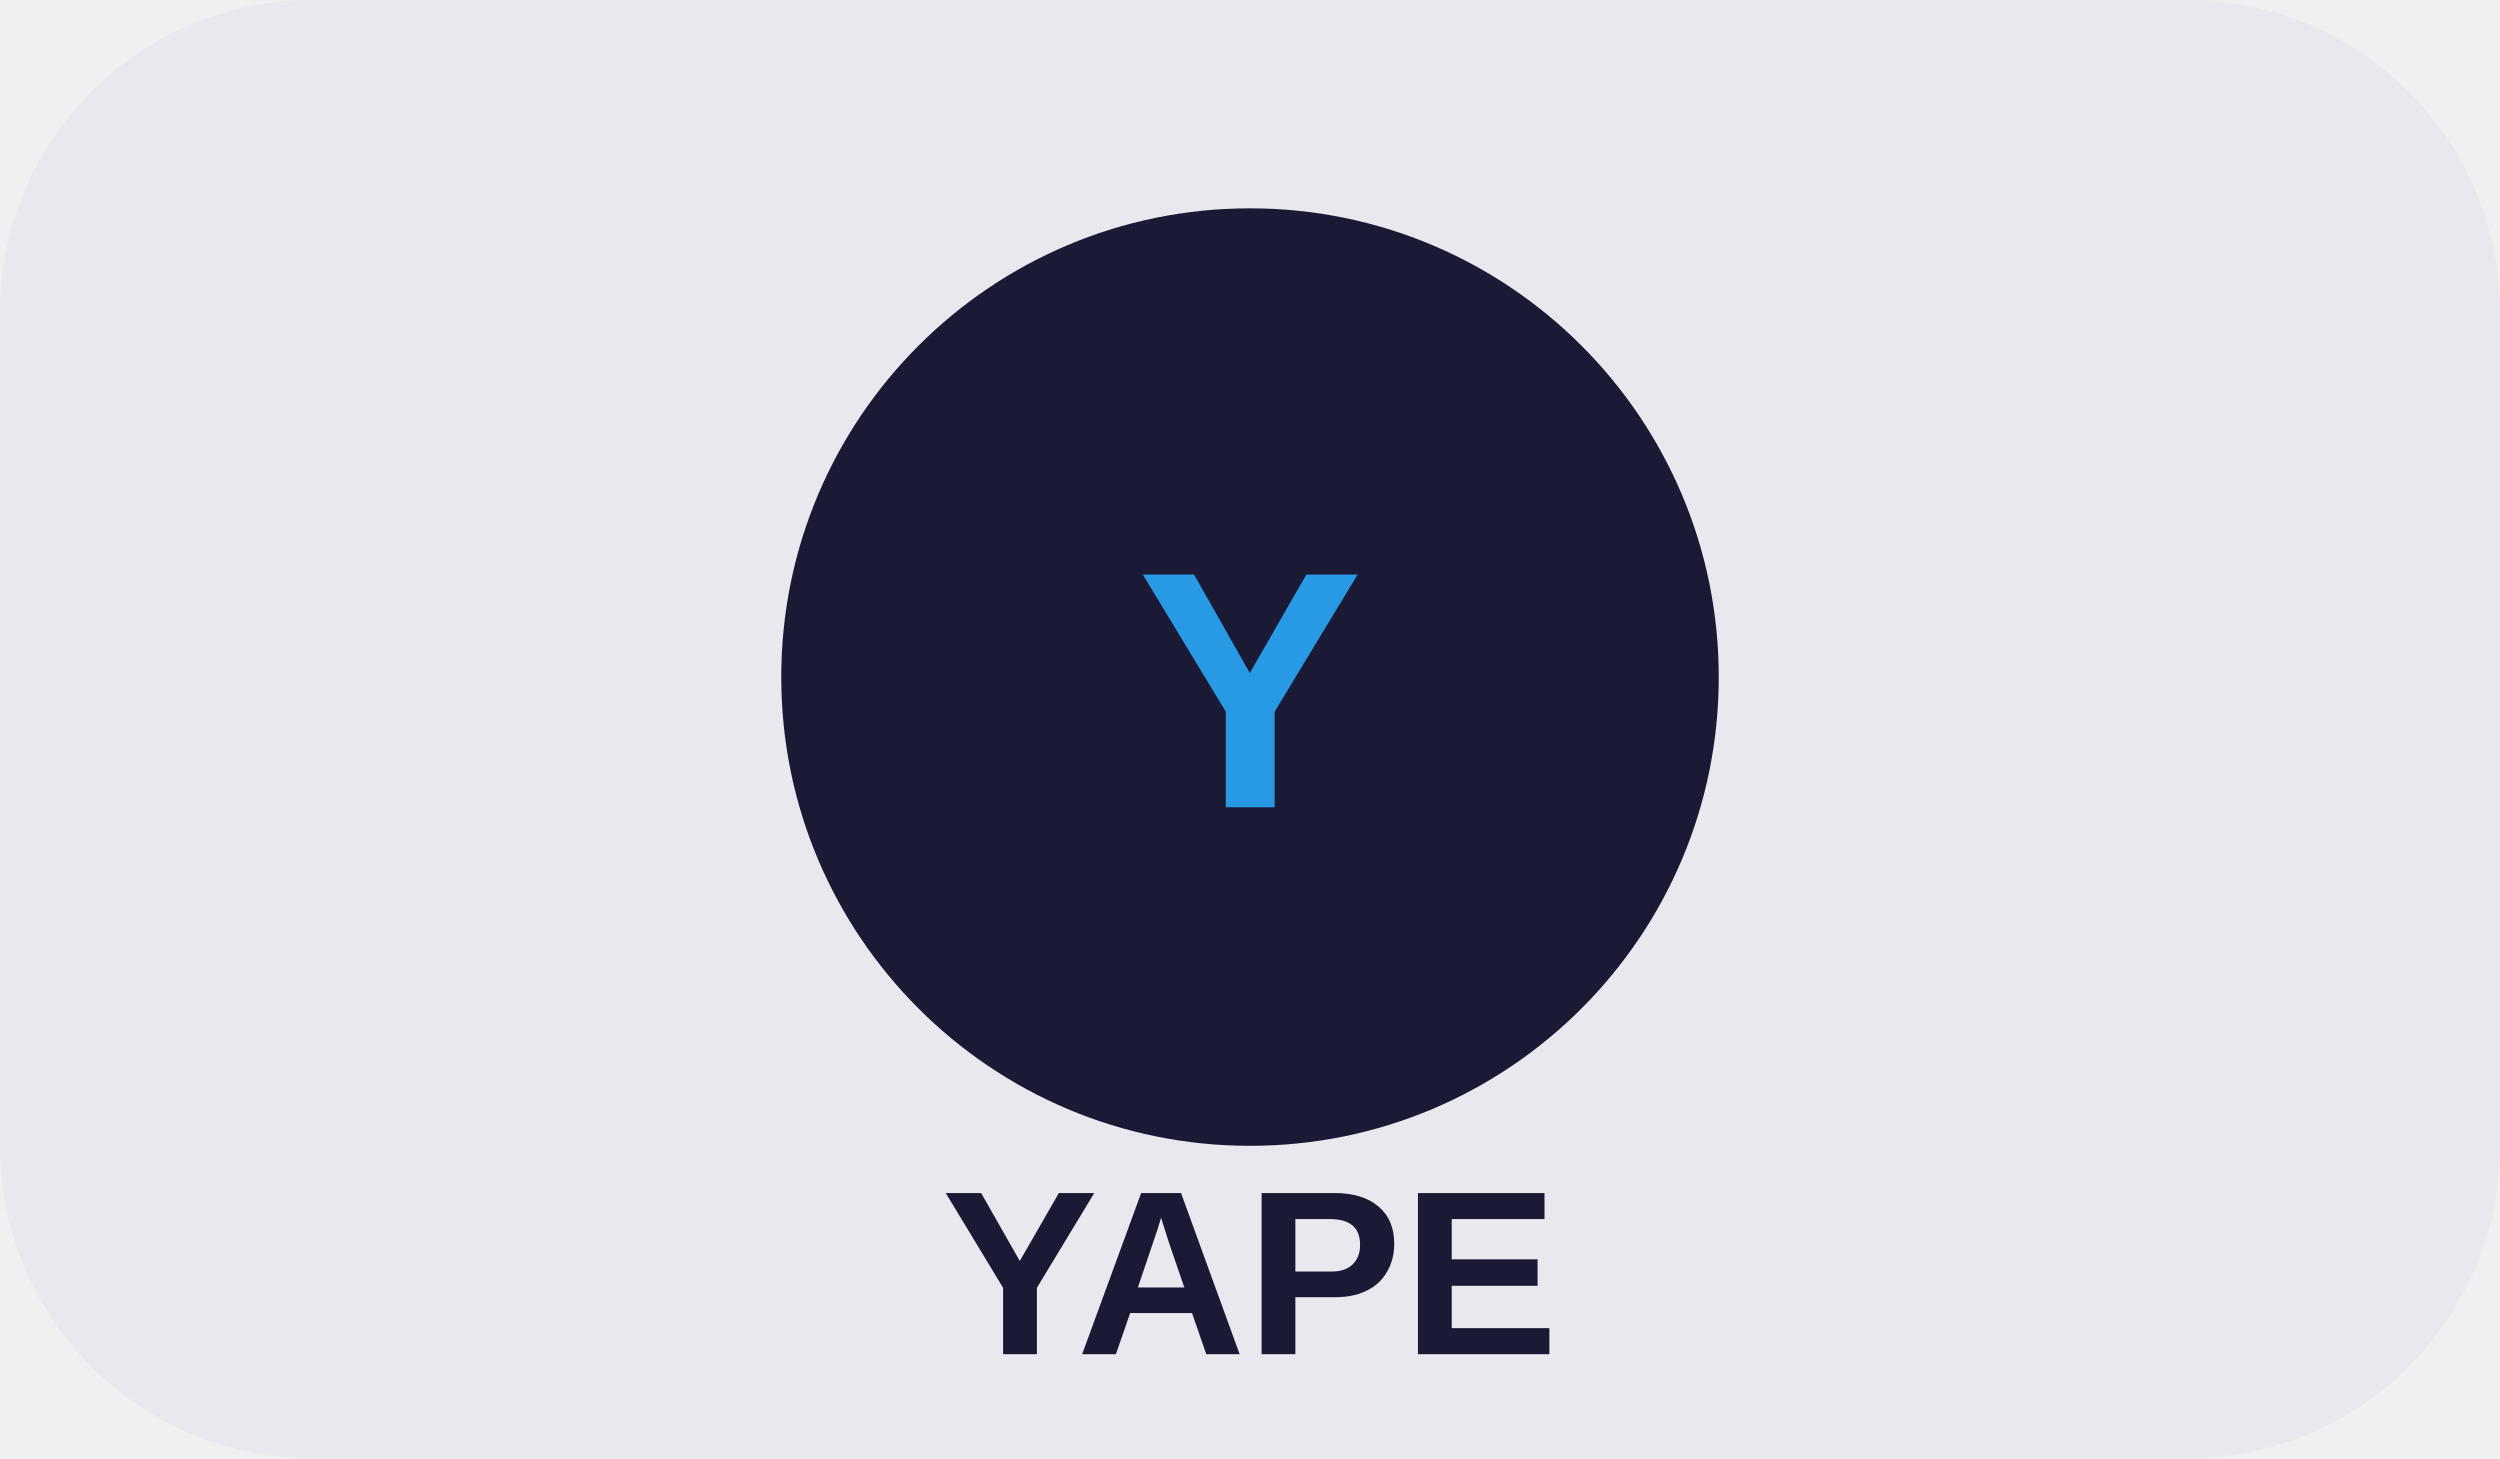
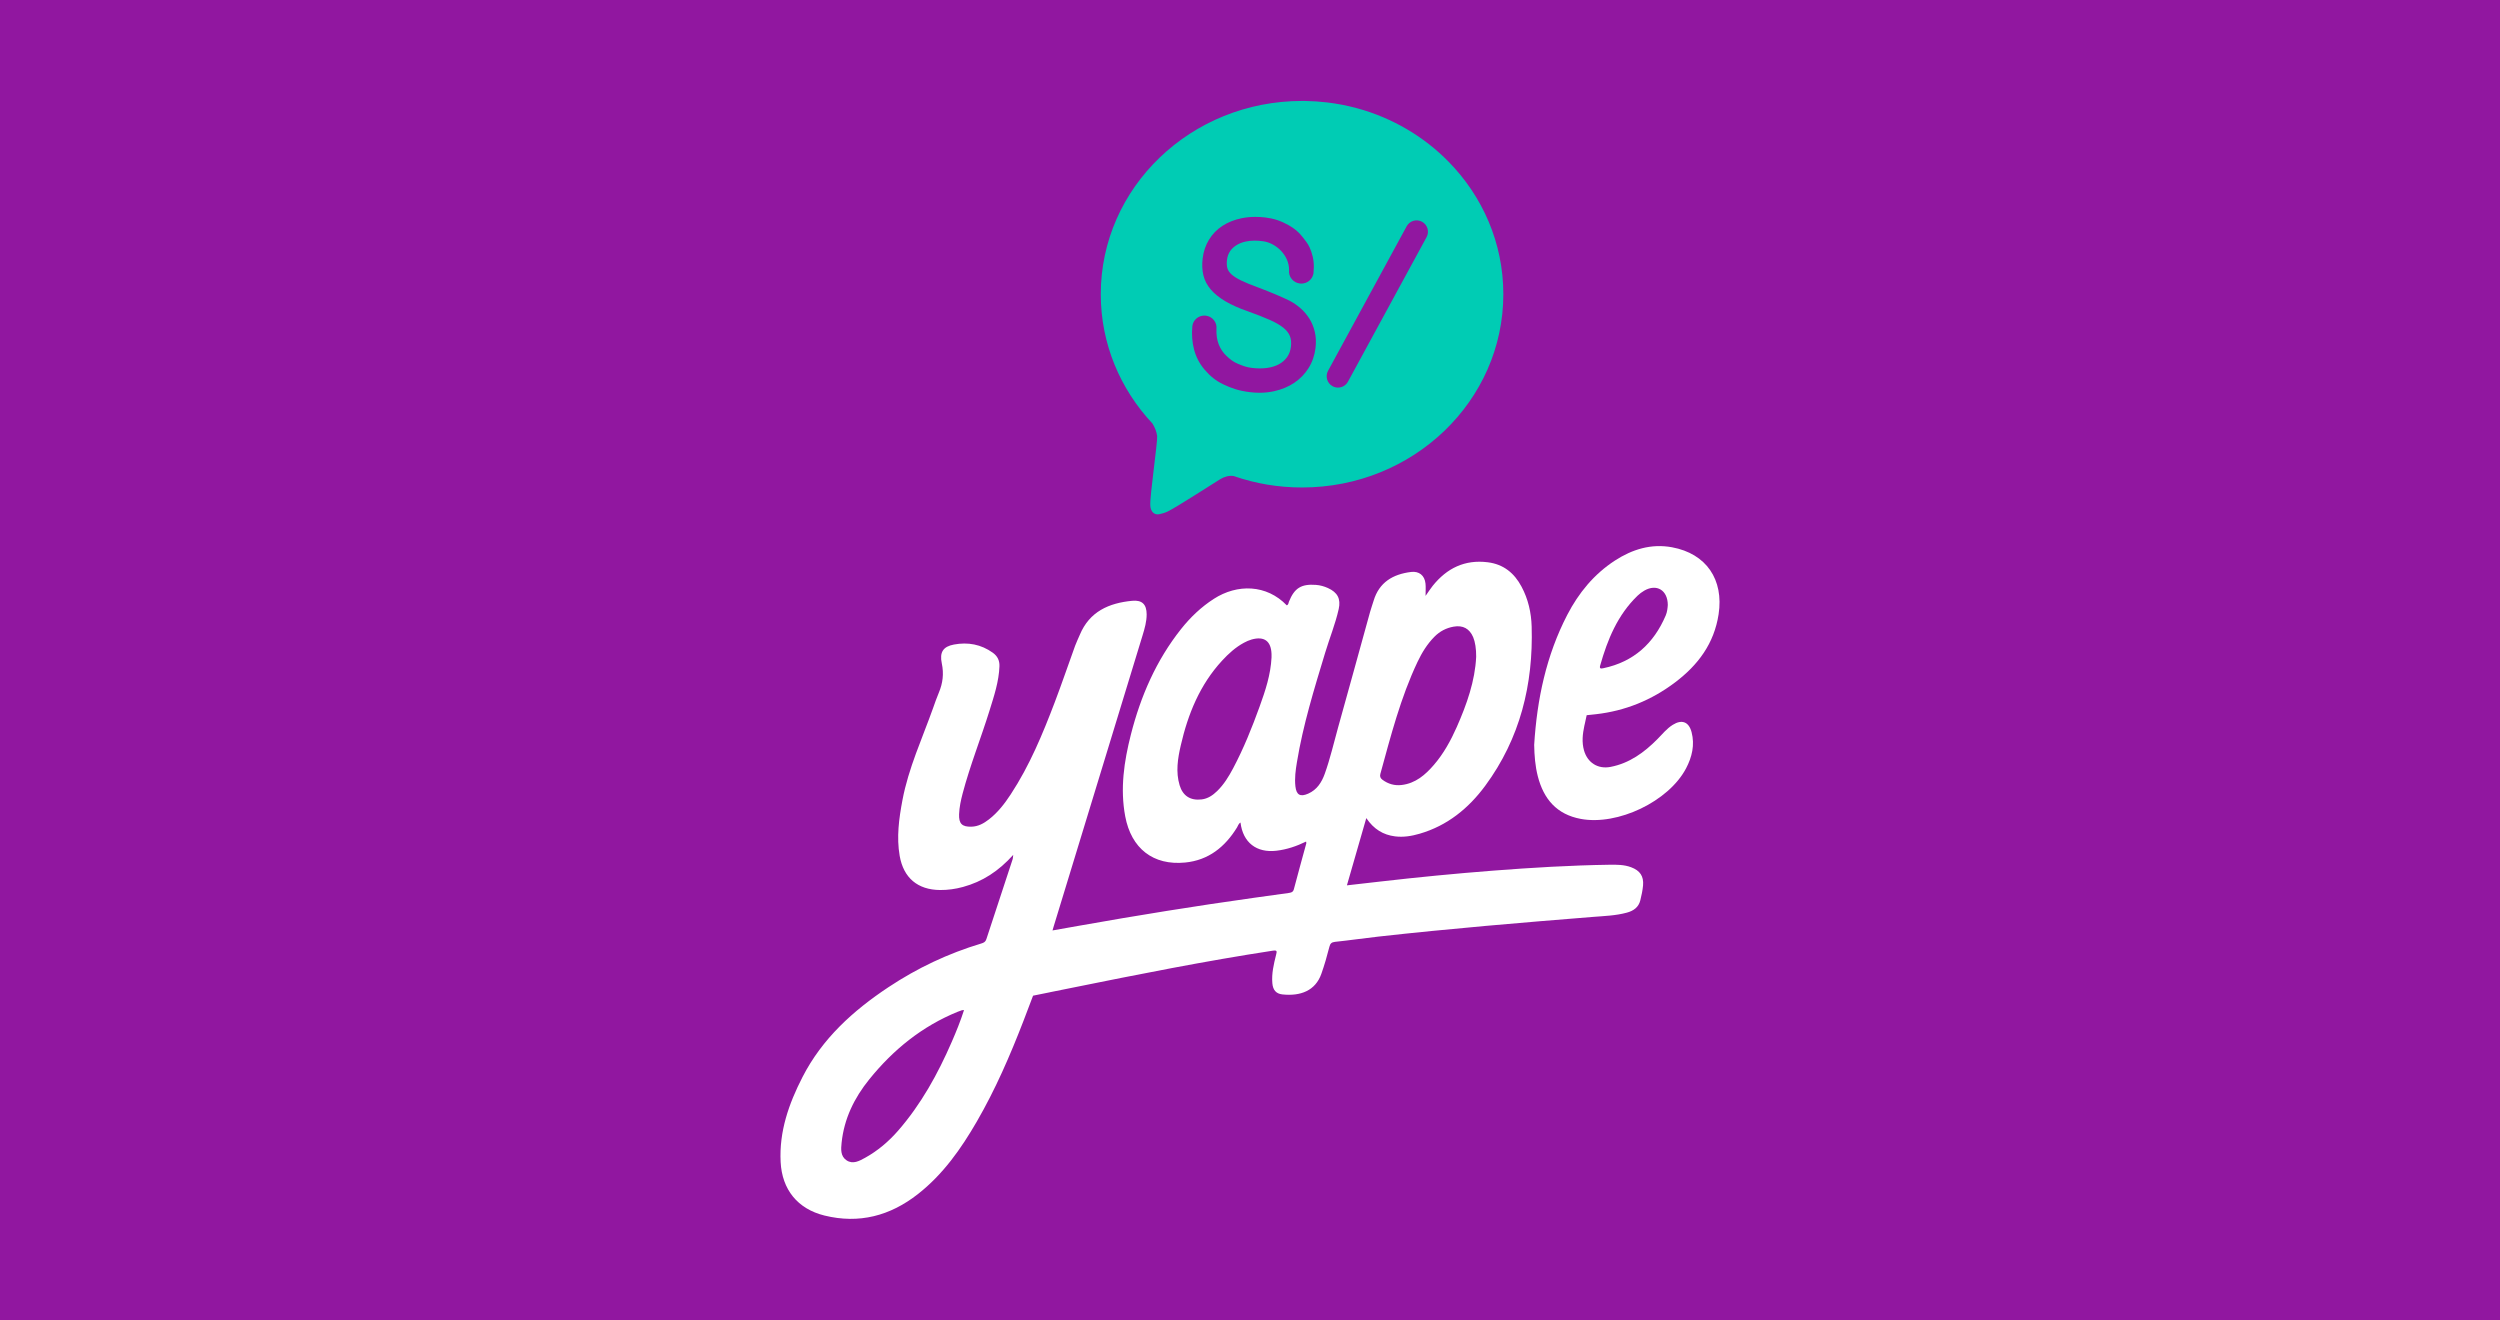
- <svg xmlns="http://www.w3.org/2000/svg" width="96" height="56" viewBox="0 0 96 56" role="img" aria-label="Yape">
-   <rect width="96" height="56" rx="12" fill="#e8e8ef" />
-   <circle cx="48" cy="26" r="18" fill="#1a1a35" />
-   <text x="48" y="31" text-anchor="middle" font-family="Arial" font-size="13" font-weight="800" fill="#2899e5">Y</text>
-   <text x="48" y="52" text-anchor="middle" font-family="Arial" font-size="9" font-weight="700" fill="#1a1a35">YAPE</text>
+ <svg xmlns="http://www.w3.org/2000/svg" version="1.1" id="Capa_1" x="0px" y="0px" width="510.292px" height="269.396px" viewBox="-35.146 0 510.292 269.396" enable-background="new -35.146 0 510.292 269.396" xml:space="preserve">
+   <rect x="-35.146" y="-0.046" fill="#9117A0" width="510.292" height="269.488" />
+   <g>
+     <g>
+       <path fill="#FFFFFF" d="M297.795,177.02c-1.441-0.54-2.943-0.532-4.448-0.511c-7.903,0.115-15.79,0.593-23.669,1.199    c-7.721,0.597-15.429,1.348-23.122,2.234c-2.21,0.254-4.418,0.505-6.775,0.773c1.327-4.597,2.611-9.057,3.956-13.729    c1.525,2.265,3.451,3.429,5.87,3.731c1.71,0.216,3.383-0.06,5.022-0.54c5.641-1.643,9.976-5.168,13.383-9.785    c7.119-9.653,9.828-20.671,9.479-32.519c-0.083-2.816-0.705-5.582-2.058-8.112c-1.481-2.785-3.681-4.591-6.906-4.994    c-4.685-0.585-8.341,1.212-11.229,4.804c-0.469,0.584-0.868,1.219-1.463,2.062c0-1.023,0.067-1.782-0.014-2.527    c-0.179-1.656-1.307-2.563-2.955-2.358c-3.687,0.458-6.494,2.092-7.635,5.875c-0.233,0.774-0.513,1.533-0.729,2.311    c-2.179,7.862-4.327,15.729-6.529,23.582c-0.883,3.147-1.604,6.34-2.712,9.421c-0.631,1.756-1.59,3.265-3.374,4.054    c-1.624,0.721-2.42,0.281-2.618-1.479c-0.188-1.662,0.04-3.31,0.311-4.946c1.252-7.618,3.532-14.969,5.763-22.334    c0.9-2.982,2.085-5.879,2.765-8.922c0.467-2.083-0.247-3.398-2.202-4.282c-0.776-0.35-1.587-0.579-2.441-0.641    c-3-0.224-4.4,0.646-5.514,3.421c-0.105,0.266-0.092,0.629-0.448,0.751c-4.12-4.288-10.102-4.411-14.895-1.317    c-2.59,1.669-4.78,3.765-6.685,6.163c-5.067,6.388-8.238,13.689-10.236,21.529c-1.396,5.483-2.217,11.032-1.157,16.695    c1.228,6.56,5.709,10.069,12.23,9.429c4.779-0.469,8.143-3.179,10.595-7.169c0.203-0.329,0.289-0.765,0.706-0.994    c0.5,4.094,3.282,6.229,7.333,5.753c2.133-0.248,4.115-0.926,6.055-1.87c0.019,0.151,0.063,0.271,0.041,0.37    c-0.847,3.119-1.717,6.234-2.537,9.36c-0.17,0.641-0.616,0.7-1.112,0.771c-2.328,0.326-4.655,0.644-6.981,0.97    c-11.937,1.672-23.833,3.593-35.7,5.702c-1.787,0.318-3.572,0.634-5.471,0.969c0.096-0.335,0.136-0.481,0.18-0.626    c6.067-19.865,12.133-39.732,18.201-59.598c0.429-1.404,0.837-2.811,0.835-4.292c-0.002-2.023-0.913-2.963-2.936-2.773    c-4.758,0.452-8.732,2.186-10.714,6.956c-0.31,0.745-0.678,1.469-0.953,2.228c-1.39,3.832-2.698,7.696-4.148,11.507    c-2.481,6.513-5.141,12.952-8.989,18.812c-1.251,1.909-2.637,3.712-4.458,5.121c-1.05,0.814-2.182,1.449-3.563,1.486    c-1.918,0.052-2.6-0.611-2.524-2.545c0.057-1.43,0.355-2.826,0.717-4.207c1.527-5.774,3.749-11.319,5.515-17.011    c0.914-2.938,1.892-5.865,2.006-8.985c0.042-1.186-0.407-2.08-1.363-2.765c-2.396-1.715-5.071-2.198-7.911-1.67    c-2.208,0.407-2.985,1.555-2.493,3.856c0.445,2.096,0.209,4.037-0.606,5.971c-0.434,1.028-0.798,2.087-1.171,3.135    c-2.216,6.227-5.024,12.252-6.257,18.809c-0.708,3.766-1.227,7.534-0.565,11.36c0.783,4.506,3.676,6.939,8.24,6.979    c1.592,0.014,3.147-0.206,4.681-0.624c3.972-1.08,7.281-3.232,10.254-6.547c-0.061,0.498-0.053,0.693-0.11,0.864    c-1.79,5.445-3.596,10.884-5.368,16.334c-0.187,0.571-0.528,0.736-1.046,0.891c-6.758,2.028-13.07,5.015-18.943,8.917    c-7.218,4.793-13.514,10.484-17.539,18.337c-2.792,5.445-4.784,11.095-4.467,17.346c0.284,5.625,3.465,9.569,8.938,10.924    c7.087,1.748,13.42,0.067,19.089-4.38c5.124-4.021,8.797-9.236,12.019-14.807c3.8-6.565,6.804-13.506,9.53-20.559l0.092-0.244    l1.858-4.886l3.301-0.667c0.099-0.027,0.199-0.047,0.303-0.068c1.406-0.283,2.812-0.568,4.217-0.85    c13.65-2.761,27.304-5.489,41.072-7.594c0.966-0.148,0.889,0.116,0.709,0.847c-0.475,1.903-0.936,3.823-0.758,5.815    c0.121,1.335,0.732,2.119,2.049,2.261c3.707,0.394,6.734-0.753,7.952-4.206c0.643-1.816,1.171-3.664,1.643-5.527    c0.159-0.636,0.433-0.922,1.149-0.998c2.948-0.309,5.885-0.739,8.831-1.069c14.593-1.629,29.223-2.851,43.856-4.025    c2.299-0.181,4.617-0.253,6.867-0.864c1.356-0.366,2.402-1.078,2.755-2.505c0.249-1.007,0.472-2.031,0.564-3.061    C300.395,178.84,299.594,177.691,297.795,177.02z M246.605,157.975c2.133-7.754,4.123-15.552,7.584-22.858    c0.893-1.885,1.979-3.66,3.463-5.156c1.094-1.101,2.396-1.785,3.926-2.054c1.881-0.328,3.232,0.398,3.979,2.161    c0.394,0.93,0.631,2.395,0.608,3.992c-0.229,4.916-1.908,9.696-3.972,14.364c-1.221,2.755-2.667,5.388-4.643,7.685    c-1.766,2.054-3.757,3.784-6.597,4.122c-1.439,0.17-2.739-0.198-3.912-1.065C246.608,158.847,246.469,158.482,246.605,157.975z     M224.395,134.187c-0.167,3.508-1.261,6.801-2.439,10.055c-1.556,4.306-3.262,8.553-5.413,12.604    c-0.887,1.671-1.872,3.279-3.238,4.612c-0.898,0.874-1.902,1.567-3.192,1.718c-2.27,0.266-3.824-0.714-4.481-2.9    c-0.816-2.717-0.382-5.431,0.232-8.105c1.475-6.422,3.897-12.401,8.447-17.331c1.311-1.423,2.734-2.717,4.45-3.645    c0.503-0.271,1.039-0.513,1.591-0.667c2.562-0.707,3.952,0.325,4.042,2.968C224.402,133.724,224.395,133.956,224.395,134.187z     M159.118,212.674c-2.837,6.523-6.237,12.712-10.937,18.108c-1.94,2.224-4.165,4.118-6.75,5.546    c-1.177,0.647-2.479,1.386-3.79,0.508c-1.259-0.844-1.136-2.294-1-3.597c0.51-4.897,2.577-9.128,5.645-12.924    c4.901-6.067,10.786-10.839,18.059-13.799c0.284-0.116,0.575-0.216,0.868-0.315c0.069-0.024,0.149-0.013,0.414-0.027    C160.898,208.452,160.032,210.573,159.118,212.674z" />
+       <path fill="#FFFFFF" d="M288.35,147.698l0.37-1.712l1.911-0.204c5.953-0.677,11.324-2.862,16.117-6.48    c4.69-3.536,7.984-7.926,8.902-13.919c1.084-7.063-2.504-12.387-9.519-13.677c-4.235-0.779-8.091,0.412-11.635,2.709    c-4.278,2.778-7.416,6.608-9.734,11.083c-4.306,8.312-6.182,17.264-6.755,26.534c0.039,2.176,0.202,4.327,0.741,6.429    c1.193,4.637,3.857,7.779,8.784,8.695c7.51,1.396,17.917-3.543,21.485-10.337c1.2-2.291,1.799-4.769,1.118-7.371    c-0.56-2.126-1.983-2.662-3.847-1.497c-1.226,0.769-2.116,1.894-3.118,2.906c-2.694,2.723-5.719,4.939-9.586,5.682    c-2.566,0.492-4.688-0.849-5.406-3.36c-0.479-1.692-0.285-3.359,0.069-5.038L288.35,147.698z M291.476,135.84    c1.503-5.308,3.559-10.321,7.632-14.25c0.412-0.397,0.884-0.749,1.378-1.035c2.51-1.443,4.776-0.107,4.794,2.931    c-0.046,0.644-0.12,1.417-0.42,2.128c-2.434,5.718-6.536,9.473-12.719,10.776C291.617,136.502,291.286,136.518,291.476,135.84z" />
+     </g>
+     <g>
+       <path fill="#00CCB4" d="M271.709,60.054c0,21.788-18.395,39.45-41.086,39.45c-2.416,0-4.787-0.201-7.092-0.584    c-1.138-0.19-2.263-0.429-3.365-0.707c-1.194-0.301-2.367-0.649-3.515-1.05c-0.949-0.128-1.855,0.118-2.752,0.661    c-1.612,0.976-8.89,5.714-10.743,6.6c-0.547,0.256-1.118,0.422-1.689,0.536c-1.031,0.206-1.761-0.564-1.818-1.783    c-0.102-2.098,1.497-12.776,1.401-14.178c-0.131-0.96-0.49-1.788-0.959-2.549c-6.558-6.994-10.55-16.245-10.55-26.395    c0-21.79,18.393-39.45,41.083-39.45c0.218,0,0.434,0.002,0.65,0.004c1.504,0.023,2.986,0.122,4.446,0.296    c2.075,0.246,4.102,0.641,6.07,1.175c0.025,0.003,0.056,0.015,0.083,0.02c7.225,1.971,13.646,5.794,18.657,10.905    C267.46,40.068,271.709,49.581,271.709,60.054z" />
+     </g>
+     <path fill="#9117A0" d="M237.959,79.115c-0.372,0-0.751-0.091-1.103-0.283c-1.122-0.61-1.537-2.015-0.928-3.138l16.05-29.507   c0.612-1.123,2.016-1.538,3.138-0.925c1.123,0.61,1.537,2.015,0.928,3.138l-16.05,29.507   C239.575,78.677,238.78,79.115,237.959,79.115z" />
+     <path fill="#9117A0" d="M221.081,44.268c-0.963,0-1.896,0.093-2.767,0.27c-1.488,0.305-2.81,0.828-3.925,1.556   c-1.126,0.731-2.052,1.678-2.748,2.813c-0.697,1.132-1.135,2.416-1.304,3.814c-0.153,1.257-0.103,2.419,0.145,3.457   c0.253,1.057,0.766,2.041,1.522,2.924c0.742,0.868,1.755,1.68,3.011,2.417c1.237,0.728,2.783,1.414,4.594,2.041   c1.733,0.622,3.221,1.205,4.419,1.732c1.169,0.517,2.104,1.057,2.785,1.607c0.647,0.524,1.097,1.097,1.334,1.699   c0.239,0.606,0.308,1.342,0.205,2.185c-0.096,0.811-0.362,1.523-0.788,2.118c-0.431,0.597-0.991,1.087-1.666,1.453   c-0.693,0.371-1.509,0.625-2.433,0.751c-0.464,0.062-0.952,0.094-1.45,0.094c-0.514,0-1.055-0.034-1.606-0.101   c-1.146-0.138-1.791-0.4-2.767-0.798l-0.093-0.036c-1-0.406-1.645-0.961-2.325-1.592c-0.698-0.645-1.233-1.436-1.598-2.353   c-0.364-0.92-0.523-1.99-0.472-3.187c0.073-0.642-0.11-1.273-0.517-1.783c-0.41-0.51-0.996-0.835-1.651-0.916   c-0.1-0.013-0.205-0.019-0.306-0.019c-1.245,0-2.297,0.92-2.447,2.139v0.005l-0.001,0.006c-0.16,1.684-0.041,3.3,0.355,4.798   c0.4,1.52,1.123,2.894,2.146,4.09c1.189,1.391,2.326,2.284,3.797,2.991c1.581,0.757,3.114,1.32,5.464,1.605   c0.664,0.081,1.324,0.122,1.958,0.122c1.029,0,2.033-0.109,2.983-0.321c1.542-0.345,2.922-0.92,4.101-1.713   c1.186-0.795,2.169-1.808,2.921-3.009c0.755-1.203,1.23-2.581,1.416-4.094c0.144-1.182,0.094-2.29-0.146-3.299   c-0.234-1.001-0.613-1.917-1.122-2.719c-0.505-0.793-1.106-1.499-1.789-2.094c-0.675-0.591-1.4-1.094-2.152-1.496l-0.007-0.003   l-0.006-0.002c-0.802-0.398-1.745-0.828-2.807-1.278c-1.058-0.448-2.303-0.944-3.696-1.472c-1.414-0.511-2.57-0.986-3.446-1.412   c-0.857-0.415-1.526-0.843-1.991-1.265c-0.431-0.394-0.709-0.819-0.831-1.262c-0.13-0.472-0.154-1.037-0.077-1.679   c0.166-1.372,0.853-2.388,2.103-3.106c0.958-0.55,2.153-0.83,3.55-0.83c0.566,0,1.17,0.047,1.794,0.138   c2.555,0.379,5.26,2.834,5.225,5.886c-0.073,0.648,0.114,1.284,0.525,1.798c0.413,0.518,1.007,0.848,1.671,0.928   c0.103,0.011,0.207,0.019,0.311,0.019c1.175,0,2.178-0.807,2.435-1.915l0.019-0.01l0.025-0.248c0.17-1.636,0.033-2.938-0.456-4.359   c-0.428-1.229-0.776-1.687-1.418-2.518c-0.089-0.114-0.181-0.236-0.283-0.369c-0.811-1.065-1.672-1.797-2.971-2.529   c-1.511-0.851-2.992-1.341-4.667-1.543C222.455,44.311,221.754,44.268,221.081,44.268L221.081,44.268z" />
+   </g>
</svg>
